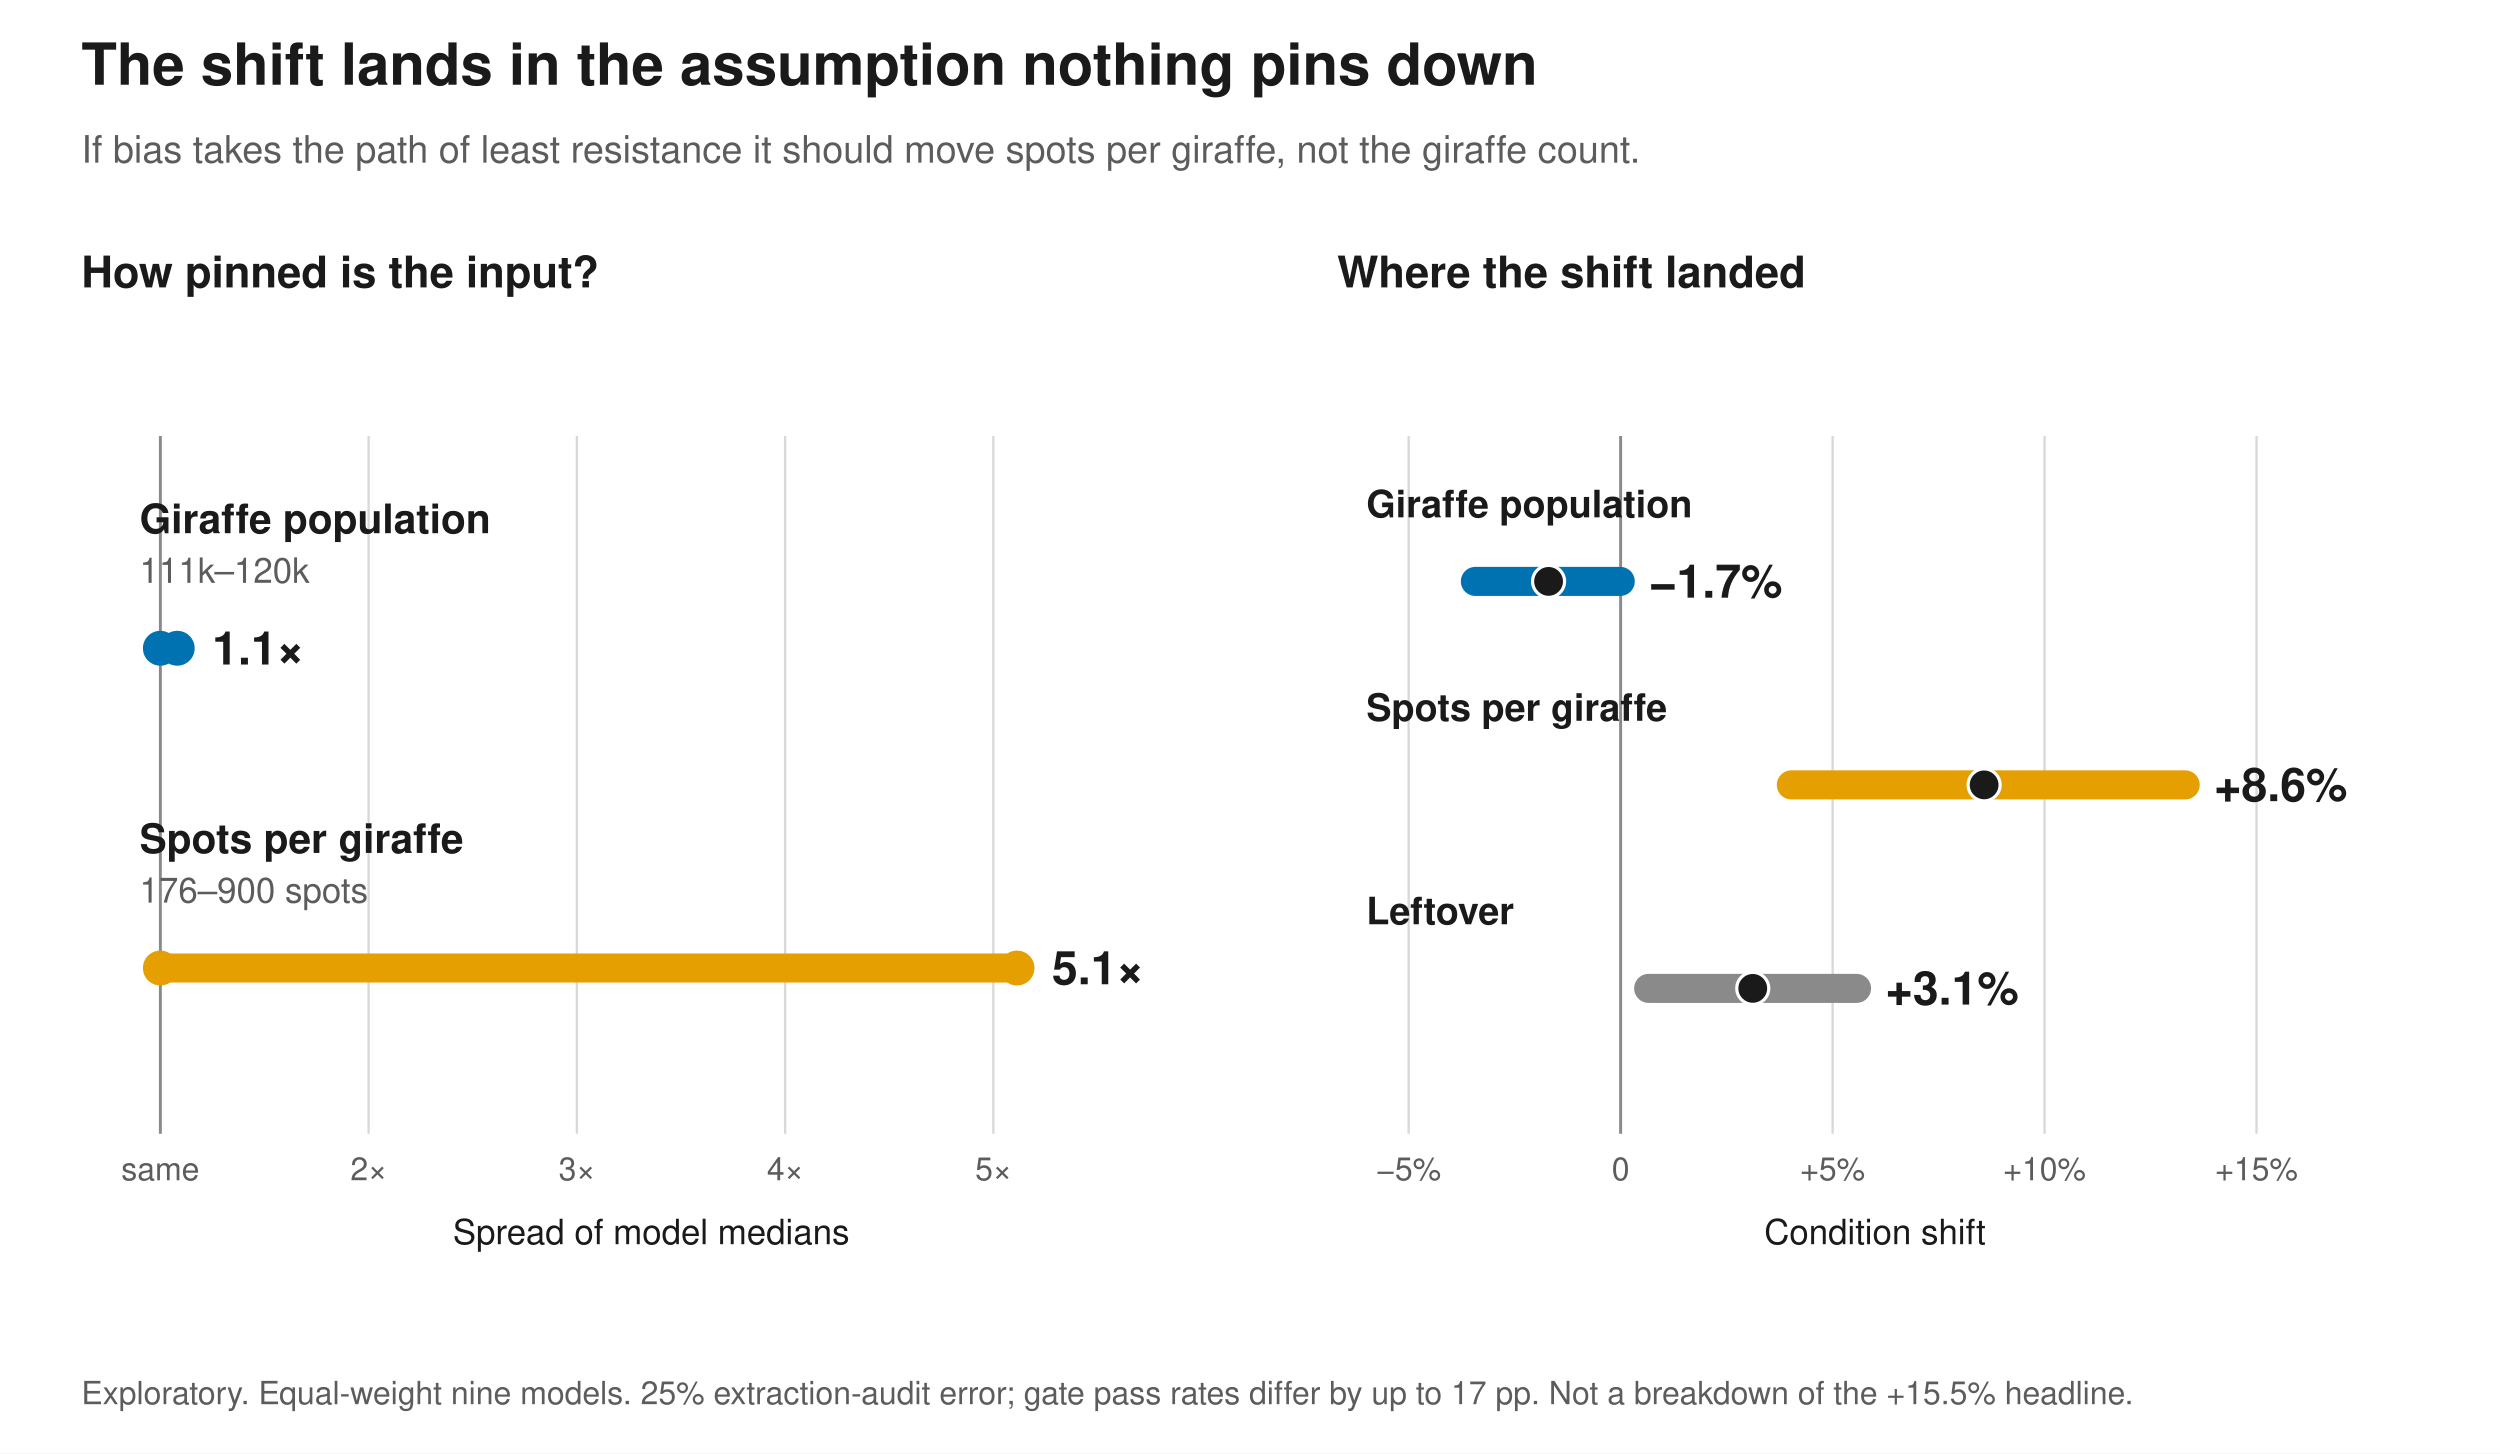
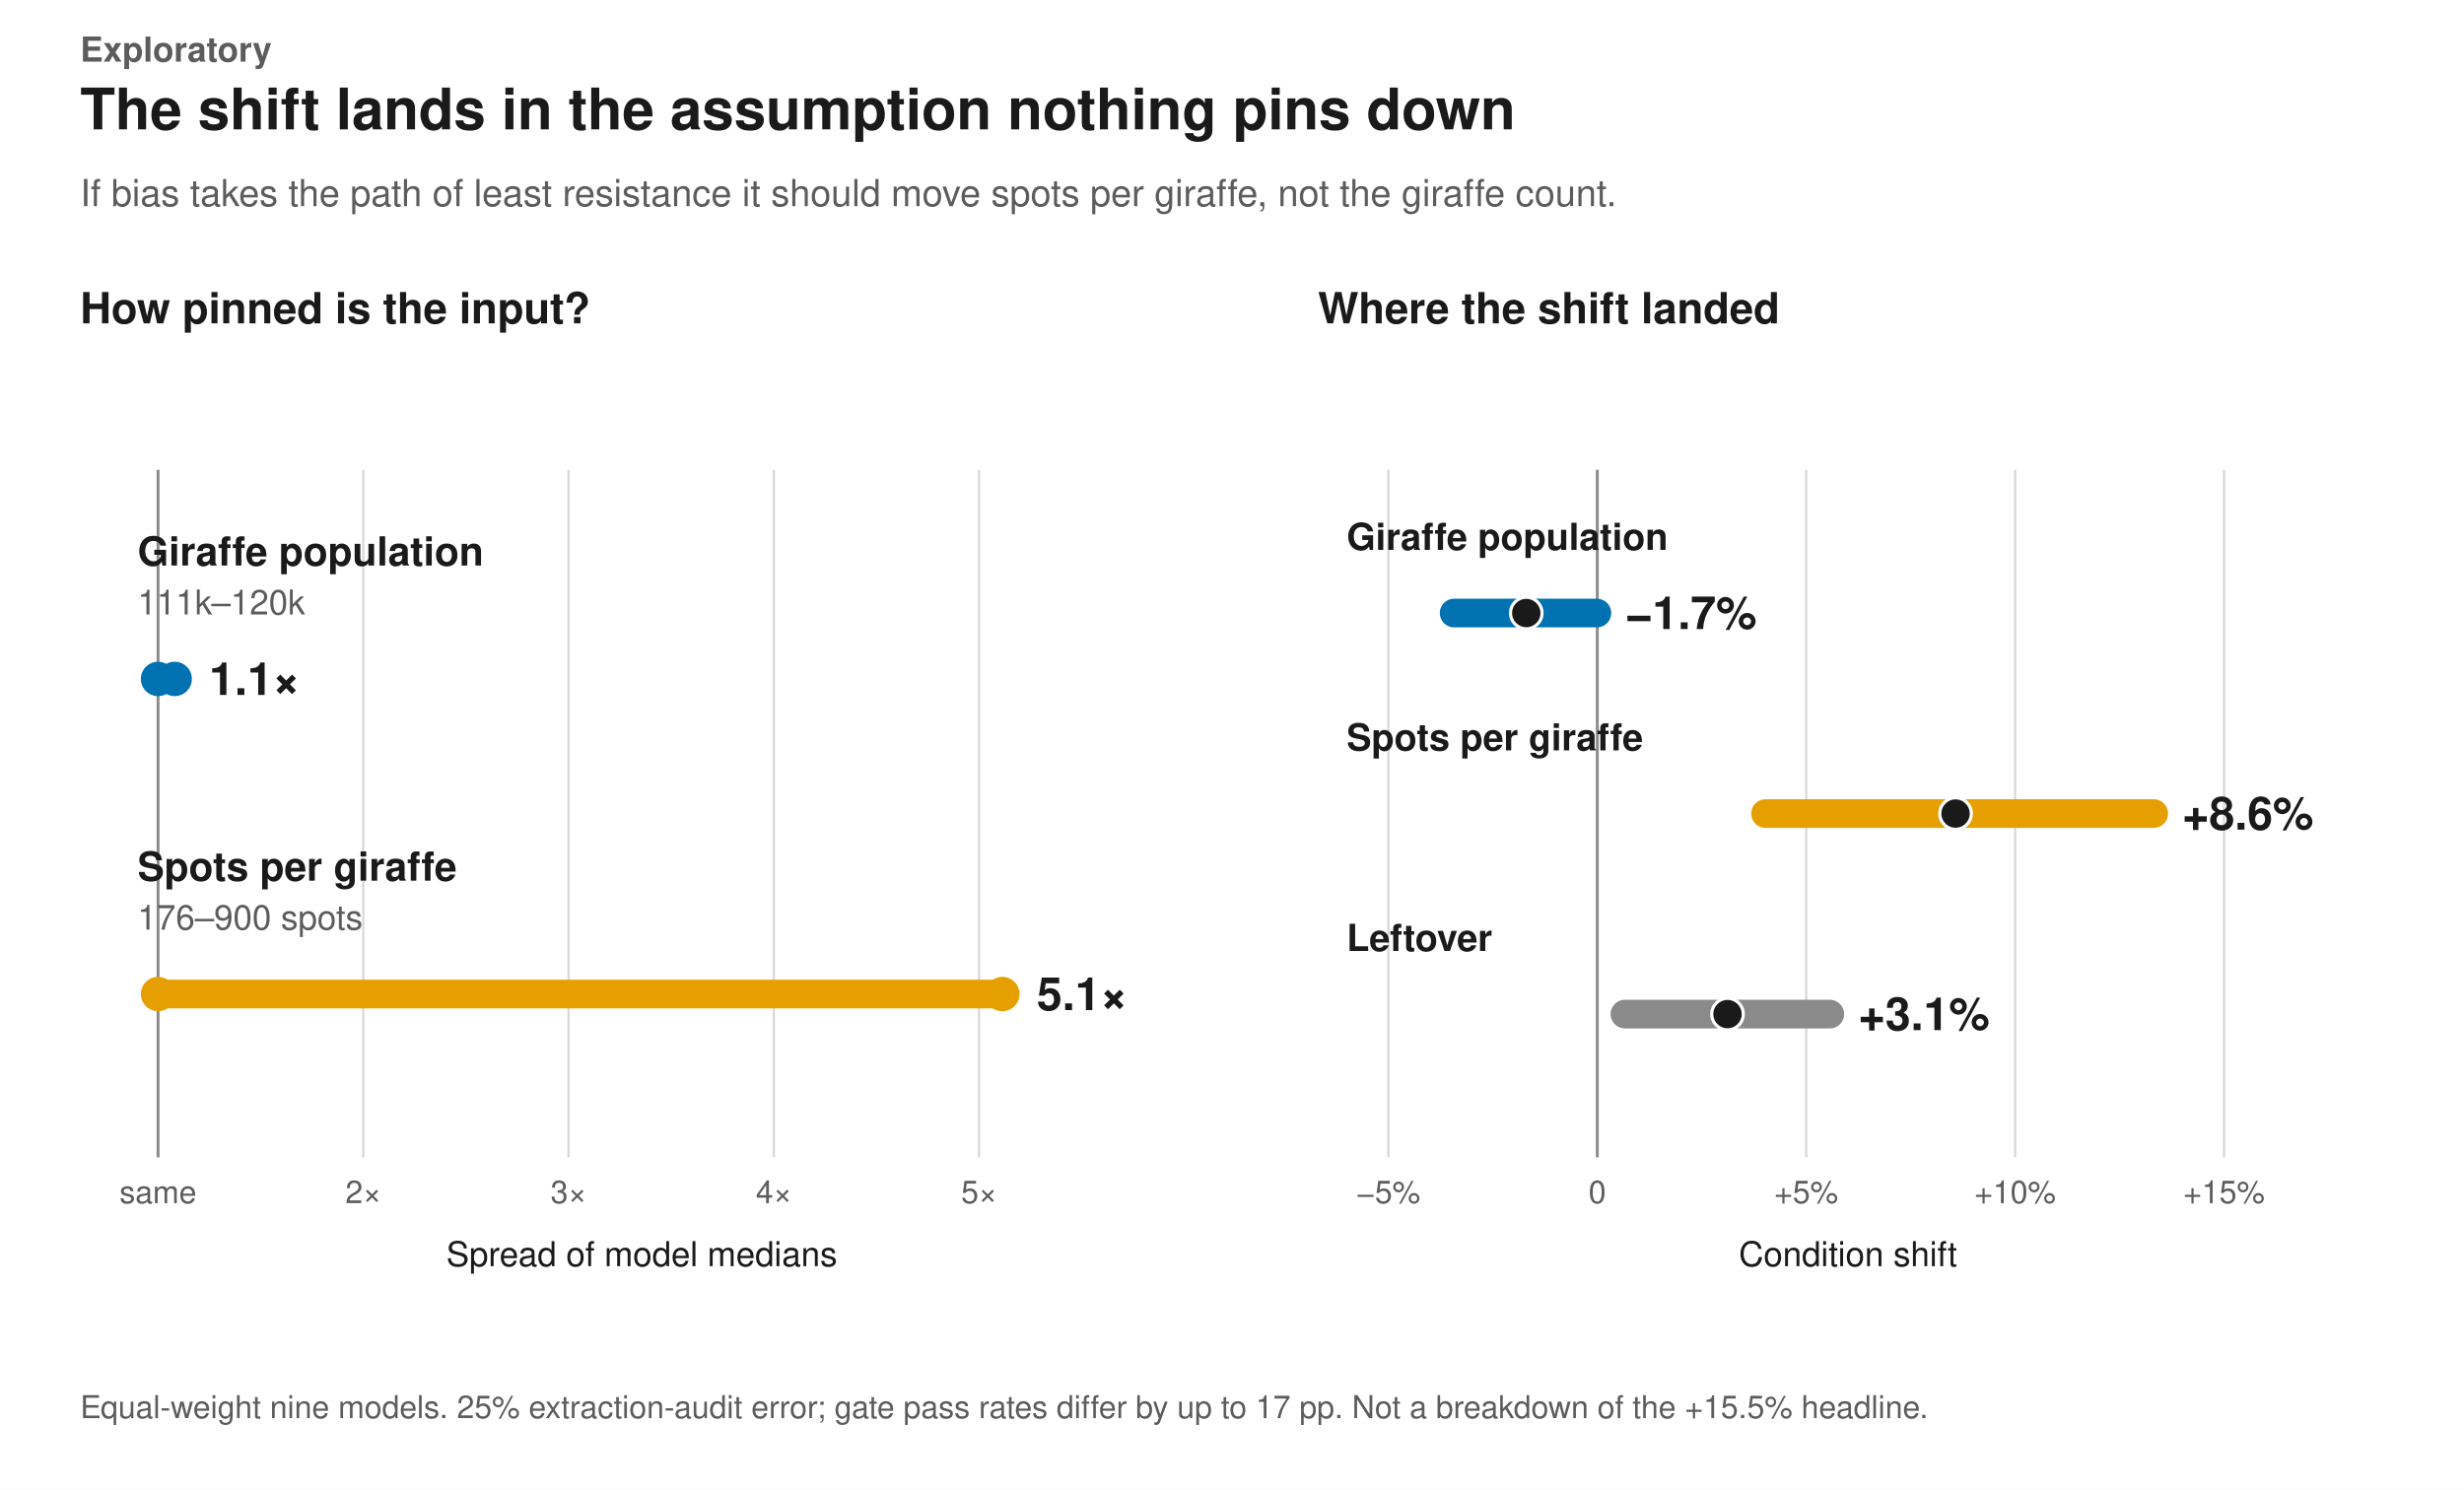
- <svg xmlns="http://www.w3.org/2000/svg" width="860" height="500" viewBox="0 0 860 500">
+ <svg xmlns="http://www.w3.org/2000/svg" width="860" height="520" viewBox="0 0 860 520">
  <rect width="100%" height="100%" fill="white" />
-   <text x="28.00" y="20.00" fill="#1a1a1a" font-size="20" font-weight="700" font-family="Helvetica Neue, Helvetica, Arial, sans-serif" font-style="normal" text-anchor="start" dominant-baseline="hanging">The shift lands in the assumption nothing pins down</text>
-   <text x="28.00" y="50.00" fill="#5c5c5c" font-size="13" font-weight="400" font-family="Helvetica Neue, Helvetica, Arial, sans-serif" font-style="normal" text-anchor="start" dominant-baseline="hanging">If bias takes the path of least resistance it should move spots per giraffe, not the giraffe count.</text>
-   <text x="28.00" y="92.00" fill="#1a1a1a" font-size="15" font-weight="700" font-family="Helvetica Neue, Helvetica, Arial, sans-serif" font-style="normal" text-anchor="start" dominant-baseline="hanging">How pinned is the input?</text>
-   <line x1="55.16" y1="150.00" x2="55.16" y2="390.00" stroke="#d8d8d8" stroke-width="0.8" stroke-linecap="butt" />
-   <text x="55.16" y="406.00" fill="#5c5c5c" font-size="11" font-weight="400" font-family="Helvetica Neue, Helvetica, Arial, sans-serif" font-style="normal" text-anchor="middle" dominant-baseline="alphabetic">same</text>
-   <line x1="126.80" y1="150.00" x2="126.80" y2="390.00" stroke="#d8d8d8" stroke-width="0.8" stroke-linecap="butt" />
-   <text x="126.80" y="406.00" fill="#5c5c5c" font-size="11" font-weight="400" font-family="Helvetica Neue, Helvetica, Arial, sans-serif" font-style="normal" text-anchor="middle" dominant-baseline="alphabetic">2×</text>
-   <line x1="198.44" y1="150.00" x2="198.44" y2="390.00" stroke="#d8d8d8" stroke-width="0.8" stroke-linecap="butt" />
-   <text x="198.44" y="406.00" fill="#5c5c5c" font-size="11" font-weight="400" font-family="Helvetica Neue, Helvetica, Arial, sans-serif" font-style="normal" text-anchor="middle" dominant-baseline="alphabetic">3×</text>
-   <line x1="270.08" y1="150.00" x2="270.08" y2="390.00" stroke="#d8d8d8" stroke-width="0.8" stroke-linecap="butt" />
-   <text x="270.08" y="406.00" fill="#5c5c5c" font-size="11" font-weight="400" font-family="Helvetica Neue, Helvetica, Arial, sans-serif" font-style="normal" text-anchor="middle" dominant-baseline="alphabetic">4×</text>
-   <line x1="341.71" y1="150.00" x2="341.71" y2="390.00" stroke="#d8d8d8" stroke-width="0.8" stroke-linecap="butt" />
-   <text x="341.71" y="406.00" fill="#5c5c5c" font-size="11" font-weight="400" font-family="Helvetica Neue, Helvetica, Arial, sans-serif" font-style="normal" text-anchor="middle" dominant-baseline="alphabetic">5×</text>
-   <line x1="55.16" y1="150.00" x2="55.16" y2="390.00" stroke="#8a8a8a" stroke-width="1" stroke-linecap="butt" />
-   <text x="48.00" y="177.00" fill="#1a1a1a" font-size="14" font-weight="700" font-family="Helvetica Neue, Helvetica, Arial, sans-serif" font-style="normal" text-anchor="start" dominant-baseline="hanging">Giraffe population</text>
-   <text x="48.00" y="195.00" fill="#5c5c5c" font-size="12" font-weight="400" font-family="Helvetica Neue, Helvetica, Arial, sans-serif" font-style="normal" text-anchor="start" dominant-baseline="hanging">111k–120k</text>
-   <line x1="55.16" y1="223.00" x2="60.97" y2="223.00" stroke="#0072B2" stroke-width="10" stroke-linecap="round" />
-   <circle cx="55.16" cy="223.00" r="6" fill="#0072B2" stroke="none" stroke-width="0.6" opacity="1" />
-   <circle cx="60.97" cy="223.00" r="6" fill="#0072B2" stroke="none" stroke-width="0.6" opacity="1" />
-   <text x="72.97" y="223.00" fill="#1a1a1a" font-size="16" font-weight="700" font-family="Helvetica Neue, Helvetica, Arial, sans-serif" font-style="normal" text-anchor="start" dominant-baseline="middle">1.1×</text>
-   <text x="48.00" y="287.00" fill="#1a1a1a" font-size="14" font-weight="700" font-family="Helvetica Neue, Helvetica, Arial, sans-serif" font-style="normal" text-anchor="start" dominant-baseline="hanging">Spots per giraffe</text>
-   <text x="48.00" y="305.00" fill="#5c5c5c" font-size="12" font-weight="400" font-family="Helvetica Neue, Helvetica, Arial, sans-serif" font-style="normal" text-anchor="start" dominant-baseline="hanging">176–900 spots</text>
-   <line x1="55.16" y1="333.00" x2="349.85" y2="333.00" stroke="#E69F00" stroke-width="10" stroke-linecap="round" />
-   <circle cx="55.16" cy="333.00" r="6" fill="#E69F00" stroke="none" stroke-width="0.6" opacity="1" />
-   <circle cx="349.85" cy="333.00" r="6" fill="#E69F00" stroke="none" stroke-width="0.6" opacity="1" />
-   <text x="361.85" y="333.00" fill="#1a1a1a" font-size="16" font-weight="700" font-family="Helvetica Neue, Helvetica, Arial, sans-serif" font-style="normal" text-anchor="start" dominant-baseline="middle">5.1×</text>
-   <text x="224.00" y="428.00" fill="#1a1a1a" font-size="12" font-weight="400" font-family="Helvetica Neue, Helvetica, Arial, sans-serif" font-style="normal" text-anchor="middle" dominant-baseline="alphabetic">Spread of model medians</text>
-   <text x="460.00" y="92.00" fill="#1a1a1a" font-size="15" font-weight="700" font-family="Helvetica Neue, Helvetica, Arial, sans-serif" font-style="normal" text-anchor="start" dominant-baseline="hanging">Where the shift landed</text>
-   <line x1="484.58" y1="150.00" x2="484.58" y2="390.00" stroke="#d8d8d8" stroke-width="0.8" stroke-linecap="butt" />
-   <text x="484.58" y="406.00" fill="#5c5c5c" font-size="11" font-weight="400" font-family="Helvetica Neue, Helvetica, Arial, sans-serif" font-style="normal" text-anchor="middle" dominant-baseline="alphabetic">−5%</text>
-   <line x1="557.50" y1="150.00" x2="557.50" y2="390.00" stroke="#d8d8d8" stroke-width="0.8" stroke-linecap="butt" />
-   <text x="557.50" y="406.00" fill="#5c5c5c" font-size="11" font-weight="400" font-family="Helvetica Neue, Helvetica, Arial, sans-serif" font-style="normal" text-anchor="middle" dominant-baseline="alphabetic">0</text>
-   <line x1="630.42" y1="150.00" x2="630.42" y2="390.00" stroke="#d8d8d8" stroke-width="0.8" stroke-linecap="butt" />
-   <text x="630.42" y="406.00" fill="#5c5c5c" font-size="11" font-weight="400" font-family="Helvetica Neue, Helvetica, Arial, sans-serif" font-style="normal" text-anchor="middle" dominant-baseline="alphabetic">+5%</text>
-   <line x1="703.33" y1="150.00" x2="703.33" y2="390.00" stroke="#d8d8d8" stroke-width="0.8" stroke-linecap="butt" />
-   <text x="703.33" y="406.00" fill="#5c5c5c" font-size="11" font-weight="400" font-family="Helvetica Neue, Helvetica, Arial, sans-serif" font-style="normal" text-anchor="middle" dominant-baseline="alphabetic">+10%</text>
-   <line x1="776.25" y1="150.00" x2="776.25" y2="390.00" stroke="#d8d8d8" stroke-width="0.8" stroke-linecap="butt" />
-   <text x="776.25" y="406.00" fill="#5c5c5c" font-size="11" font-weight="400" font-family="Helvetica Neue, Helvetica, Arial, sans-serif" font-style="normal" text-anchor="middle" dominant-baseline="alphabetic">+15%</text>
-   <line x1="557.50" y1="150.00" x2="557.50" y2="390.00" stroke="#8a8a8a" stroke-width="1" stroke-linecap="butt" />
-   <text x="470.00" y="172.00" fill="#1a1a1a" font-size="13" font-weight="700" font-family="Helvetica Neue, Helvetica, Arial, sans-serif" font-style="normal" text-anchor="start" dominant-baseline="hanging">Giraffe population</text>
-   <line x1="507.53" y1="200.00" x2="557.36" y2="200.00" stroke="#0072B2" stroke-width="10" stroke-linecap="round" />
-   <circle cx="532.71" cy="200.00" r="5.5" fill="#1a1a1a" stroke="white" stroke-width="1.1" opacity="1" />
-   <text x="567.36" y="200.00" fill="#1a1a1a" font-size="16" font-weight="700" font-family="Helvetica Neue, Helvetica, Arial, sans-serif" font-style="normal" text-anchor="start" dominant-baseline="middle">−1.7%</text>
-   <text x="470.00" y="242.00" fill="#1a1a1a" font-size="13" font-weight="700" font-family="Helvetica Neue, Helvetica, Arial, sans-serif" font-style="normal" text-anchor="start" dominant-baseline="hanging">Spots per giraffe</text>
-   <line x1="616.22" y1="270.00" x2="751.70" y2="270.00" stroke="#E69F00" stroke-width="10" stroke-linecap="round" />
-   <circle cx="682.54" cy="270.00" r="5.5" fill="#1a1a1a" stroke="white" stroke-width="1.1" opacity="1" />
-   <text x="761.70" y="270.00" fill="#1a1a1a" font-size="16" font-weight="700" font-family="Helvetica Neue, Helvetica, Arial, sans-serif" font-style="normal" text-anchor="start" dominant-baseline="middle">+8.6%</text>
-   <text x="470.00" y="312.00" fill="#1a1a1a" font-size="13" font-weight="700" font-family="Helvetica Neue, Helvetica, Arial, sans-serif" font-style="normal" text-anchor="start" dominant-baseline="hanging">Leftover</text>
-   <line x1="567.14" y1="340.00" x2="638.65" y2="340.00" stroke="#8a8a8a" stroke-width="10" stroke-linecap="round" />
-   <circle cx="602.95" cy="340.00" r="5.5" fill="#1a1a1a" stroke="white" stroke-width="1.1" opacity="1" />
-   <text x="648.65" y="340.00" fill="#1a1a1a" font-size="16" font-weight="700" font-family="Helvetica Neue, Helvetica, Arial, sans-serif" font-style="normal" text-anchor="start" dominant-baseline="middle">+3.1%</text>
-   <text x="645.00" y="428.00" fill="#1a1a1a" font-size="12" font-weight="400" font-family="Helvetica Neue, Helvetica, Arial, sans-serif" font-style="normal" text-anchor="middle" dominant-baseline="alphabetic">Condition shift</text>
-   <text x="28.00" y="478.00" fill="#5c5c5c" font-size="11" font-weight="400" font-family="Helvetica Neue, Helvetica, Arial, sans-serif" font-style="normal" text-anchor="start" dominant-baseline="hanging">Exploratory. Equal-weight nine models. 25% extraction-audit error; gate pass rates differ by up to 17 pp. Not a breakdown of the +15.5% headline.</text>
+   <text x="28.00" y="16.00" fill="#5c5c5c" font-size="12" font-weight="700" font-family="Helvetica Neue, Helvetica, Arial, sans-serif" font-style="normal" text-anchor="start" dominant-baseline="hanging">Exploratory</text>
+   <text x="28.00" y="36.00" fill="#1a1a1a" font-size="20" font-weight="700" font-family="Helvetica Neue, Helvetica, Arial, sans-serif" font-style="normal" text-anchor="start" dominant-baseline="hanging">The shift lands in the assumption nothing pins down</text>
+   <text x="28.00" y="66.00" fill="#5c5c5c" font-size="13" font-weight="400" font-family="Helvetica Neue, Helvetica, Arial, sans-serif" font-style="normal" text-anchor="start" dominant-baseline="hanging">If bias takes the path of least resistance it should move spots per giraffe, not the giraffe count.</text>
+   <text x="28.00" y="106.00" fill="#1a1a1a" font-size="15" font-weight="700" font-family="Helvetica Neue, Helvetica, Arial, sans-serif" font-style="normal" text-anchor="start" dominant-baseline="hanging">How pinned is the input?</text>
+   <line x1="55.16" y1="164.00" x2="55.16" y2="404.00" stroke="#d8d8d8" stroke-width="0.8" stroke-linecap="butt" />
+   <text x="55.16" y="420.00" fill="#5c5c5c" font-size="11" font-weight="400" font-family="Helvetica Neue, Helvetica, Arial, sans-serif" font-style="normal" text-anchor="middle" dominant-baseline="alphabetic">same</text>
+   <line x1="126.80" y1="164.00" x2="126.80" y2="404.00" stroke="#d8d8d8" stroke-width="0.8" stroke-linecap="butt" />
+   <text x="126.80" y="420.00" fill="#5c5c5c" font-size="11" font-weight="400" font-family="Helvetica Neue, Helvetica, Arial, sans-serif" font-style="normal" text-anchor="middle" dominant-baseline="alphabetic">2×</text>
+   <line x1="198.44" y1="164.00" x2="198.44" y2="404.00" stroke="#d8d8d8" stroke-width="0.8" stroke-linecap="butt" />
+   <text x="198.44" y="420.00" fill="#5c5c5c" font-size="11" font-weight="400" font-family="Helvetica Neue, Helvetica, Arial, sans-serif" font-style="normal" text-anchor="middle" dominant-baseline="alphabetic">3×</text>
+   <line x1="270.08" y1="164.00" x2="270.08" y2="404.00" stroke="#d8d8d8" stroke-width="0.8" stroke-linecap="butt" />
+   <text x="270.08" y="420.00" fill="#5c5c5c" font-size="11" font-weight="400" font-family="Helvetica Neue, Helvetica, Arial, sans-serif" font-style="normal" text-anchor="middle" dominant-baseline="alphabetic">4×</text>
+   <line x1="341.71" y1="164.00" x2="341.71" y2="404.00" stroke="#d8d8d8" stroke-width="0.8" stroke-linecap="butt" />
+   <text x="341.71" y="420.00" fill="#5c5c5c" font-size="11" font-weight="400" font-family="Helvetica Neue, Helvetica, Arial, sans-serif" font-style="normal" text-anchor="middle" dominant-baseline="alphabetic">5×</text>
+   <line x1="55.16" y1="164.00" x2="55.16" y2="404.00" stroke="#8a8a8a" stroke-width="1" stroke-linecap="butt" />
+   <text x="48.00" y="191.00" fill="#1a1a1a" font-size="14" font-weight="700" font-family="Helvetica Neue, Helvetica, Arial, sans-serif" font-style="normal" text-anchor="start" dominant-baseline="hanging">Giraffe population</text>
+   <text x="48.00" y="209.00" fill="#5c5c5c" font-size="12" font-weight="400" font-family="Helvetica Neue, Helvetica, Arial, sans-serif" font-style="normal" text-anchor="start" dominant-baseline="hanging">111k–120k</text>
+   <line x1="55.16" y1="237.00" x2="60.97" y2="237.00" stroke="#0072B2" stroke-width="10" stroke-linecap="round" />
+   <circle cx="55.16" cy="237.00" r="6" fill="#0072B2" stroke="none" stroke-width="0.6" opacity="1" />
+   <circle cx="60.97" cy="237.00" r="6" fill="#0072B2" stroke="none" stroke-width="0.6" opacity="1" />
+   <text x="72.97" y="237.00" fill="#1a1a1a" font-size="16" font-weight="700" font-family="Helvetica Neue, Helvetica, Arial, sans-serif" font-style="normal" text-anchor="start" dominant-baseline="middle">1.1×</text>
+   <text x="48.00" y="301.00" fill="#1a1a1a" font-size="14" font-weight="700" font-family="Helvetica Neue, Helvetica, Arial, sans-serif" font-style="normal" text-anchor="start" dominant-baseline="hanging">Spots per giraffe</text>
+   <text x="48.00" y="319.00" fill="#5c5c5c" font-size="12" font-weight="400" font-family="Helvetica Neue, Helvetica, Arial, sans-serif" font-style="normal" text-anchor="start" dominant-baseline="hanging">176–900 spots</text>
+   <line x1="55.16" y1="347.00" x2="349.85" y2="347.00" stroke="#E69F00" stroke-width="10" stroke-linecap="round" />
+   <circle cx="55.16" cy="347.00" r="6" fill="#E69F00" stroke="none" stroke-width="0.6" opacity="1" />
+   <circle cx="349.85" cy="347.00" r="6" fill="#E69F00" stroke="none" stroke-width="0.6" opacity="1" />
+   <text x="361.85" y="347.00" fill="#1a1a1a" font-size="16" font-weight="700" font-family="Helvetica Neue, Helvetica, Arial, sans-serif" font-style="normal" text-anchor="start" dominant-baseline="middle">5.1×</text>
+   <text x="224.00" y="442.00" fill="#1a1a1a" font-size="12" font-weight="400" font-family="Helvetica Neue, Helvetica, Arial, sans-serif" font-style="normal" text-anchor="middle" dominant-baseline="alphabetic">Spread of model medians</text>
+   <text x="460.00" y="106.00" fill="#1a1a1a" font-size="15" font-weight="700" font-family="Helvetica Neue, Helvetica, Arial, sans-serif" font-style="normal" text-anchor="start" dominant-baseline="hanging">Where the shift landed</text>
+   <line x1="484.58" y1="164.00" x2="484.58" y2="404.00" stroke="#d8d8d8" stroke-width="0.8" stroke-linecap="butt" />
+   <text x="484.58" y="420.00" fill="#5c5c5c" font-size="11" font-weight="400" font-family="Helvetica Neue, Helvetica, Arial, sans-serif" font-style="normal" text-anchor="middle" dominant-baseline="alphabetic">−5%</text>
+   <line x1="557.50" y1="164.00" x2="557.50" y2="404.00" stroke="#d8d8d8" stroke-width="0.8" stroke-linecap="butt" />
+   <text x="557.50" y="420.00" fill="#5c5c5c" font-size="11" font-weight="400" font-family="Helvetica Neue, Helvetica, Arial, sans-serif" font-style="normal" text-anchor="middle" dominant-baseline="alphabetic">0</text>
+   <line x1="630.42" y1="164.00" x2="630.42" y2="404.00" stroke="#d8d8d8" stroke-width="0.8" stroke-linecap="butt" />
+   <text x="630.42" y="420.00" fill="#5c5c5c" font-size="11" font-weight="400" font-family="Helvetica Neue, Helvetica, Arial, sans-serif" font-style="normal" text-anchor="middle" dominant-baseline="alphabetic">+5%</text>
+   <line x1="703.33" y1="164.00" x2="703.33" y2="404.00" stroke="#d8d8d8" stroke-width="0.8" stroke-linecap="butt" />
+   <text x="703.33" y="420.00" fill="#5c5c5c" font-size="11" font-weight="400" font-family="Helvetica Neue, Helvetica, Arial, sans-serif" font-style="normal" text-anchor="middle" dominant-baseline="alphabetic">+10%</text>
+   <line x1="776.25" y1="164.00" x2="776.25" y2="404.00" stroke="#d8d8d8" stroke-width="0.8" stroke-linecap="butt" />
+   <text x="776.25" y="420.00" fill="#5c5c5c" font-size="11" font-weight="400" font-family="Helvetica Neue, Helvetica, Arial, sans-serif" font-style="normal" text-anchor="middle" dominant-baseline="alphabetic">+15%</text>
+   <line x1="557.50" y1="164.00" x2="557.50" y2="404.00" stroke="#8a8a8a" stroke-width="1" stroke-linecap="butt" />
+   <text x="470.00" y="186.00" fill="#1a1a1a" font-size="13" font-weight="700" font-family="Helvetica Neue, Helvetica, Arial, sans-serif" font-style="normal" text-anchor="start" dominant-baseline="hanging">Giraffe population</text>
+   <line x1="507.53" y1="214.00" x2="557.36" y2="214.00" stroke="#0072B2" stroke-width="10" stroke-linecap="round" />
+   <circle cx="532.71" cy="214.00" r="5.5" fill="#1a1a1a" stroke="white" stroke-width="1.1" opacity="1" />
+   <text x="567.36" y="214.00" fill="#1a1a1a" font-size="16" font-weight="700" font-family="Helvetica Neue, Helvetica, Arial, sans-serif" font-style="normal" text-anchor="start" dominant-baseline="middle">−1.7%</text>
+   <text x="470.00" y="256.00" fill="#1a1a1a" font-size="13" font-weight="700" font-family="Helvetica Neue, Helvetica, Arial, sans-serif" font-style="normal" text-anchor="start" dominant-baseline="hanging">Spots per giraffe</text>
+   <line x1="616.22" y1="284.00" x2="751.70" y2="284.00" stroke="#E69F00" stroke-width="10" stroke-linecap="round" />
+   <circle cx="682.54" cy="284.00" r="5.5" fill="#1a1a1a" stroke="white" stroke-width="1.1" opacity="1" />
+   <text x="761.70" y="284.00" fill="#1a1a1a" font-size="16" font-weight="700" font-family="Helvetica Neue, Helvetica, Arial, sans-serif" font-style="normal" text-anchor="start" dominant-baseline="middle">+8.6%</text>
+   <text x="470.00" y="326.00" fill="#1a1a1a" font-size="13" font-weight="700" font-family="Helvetica Neue, Helvetica, Arial, sans-serif" font-style="normal" text-anchor="start" dominant-baseline="hanging">Leftover</text>
+   <line x1="567.14" y1="354.00" x2="638.65" y2="354.00" stroke="#8a8a8a" stroke-width="10" stroke-linecap="round" />
+   <circle cx="602.95" cy="354.00" r="5.5" fill="#1a1a1a" stroke="white" stroke-width="1.1" opacity="1" />
+   <text x="648.65" y="354.00" fill="#1a1a1a" font-size="16" font-weight="700" font-family="Helvetica Neue, Helvetica, Arial, sans-serif" font-style="normal" text-anchor="start" dominant-baseline="middle">+3.1%</text>
+   <text x="645.00" y="442.00" fill="#1a1a1a" font-size="12" font-weight="400" font-family="Helvetica Neue, Helvetica, Arial, sans-serif" font-style="normal" text-anchor="middle" dominant-baseline="alphabetic">Condition shift</text>
+   <text x="28.00" y="490.00" fill="#5c5c5c" font-size="11" font-weight="400" font-family="Helvetica Neue, Helvetica, Arial, sans-serif" font-style="normal" text-anchor="start" dominant-baseline="hanging">Equal-weight nine models. 25% extraction-audit error; gate pass rates differ by up to 17 pp. Not a breakdown of the +15.5% headline.</text>
</svg>
